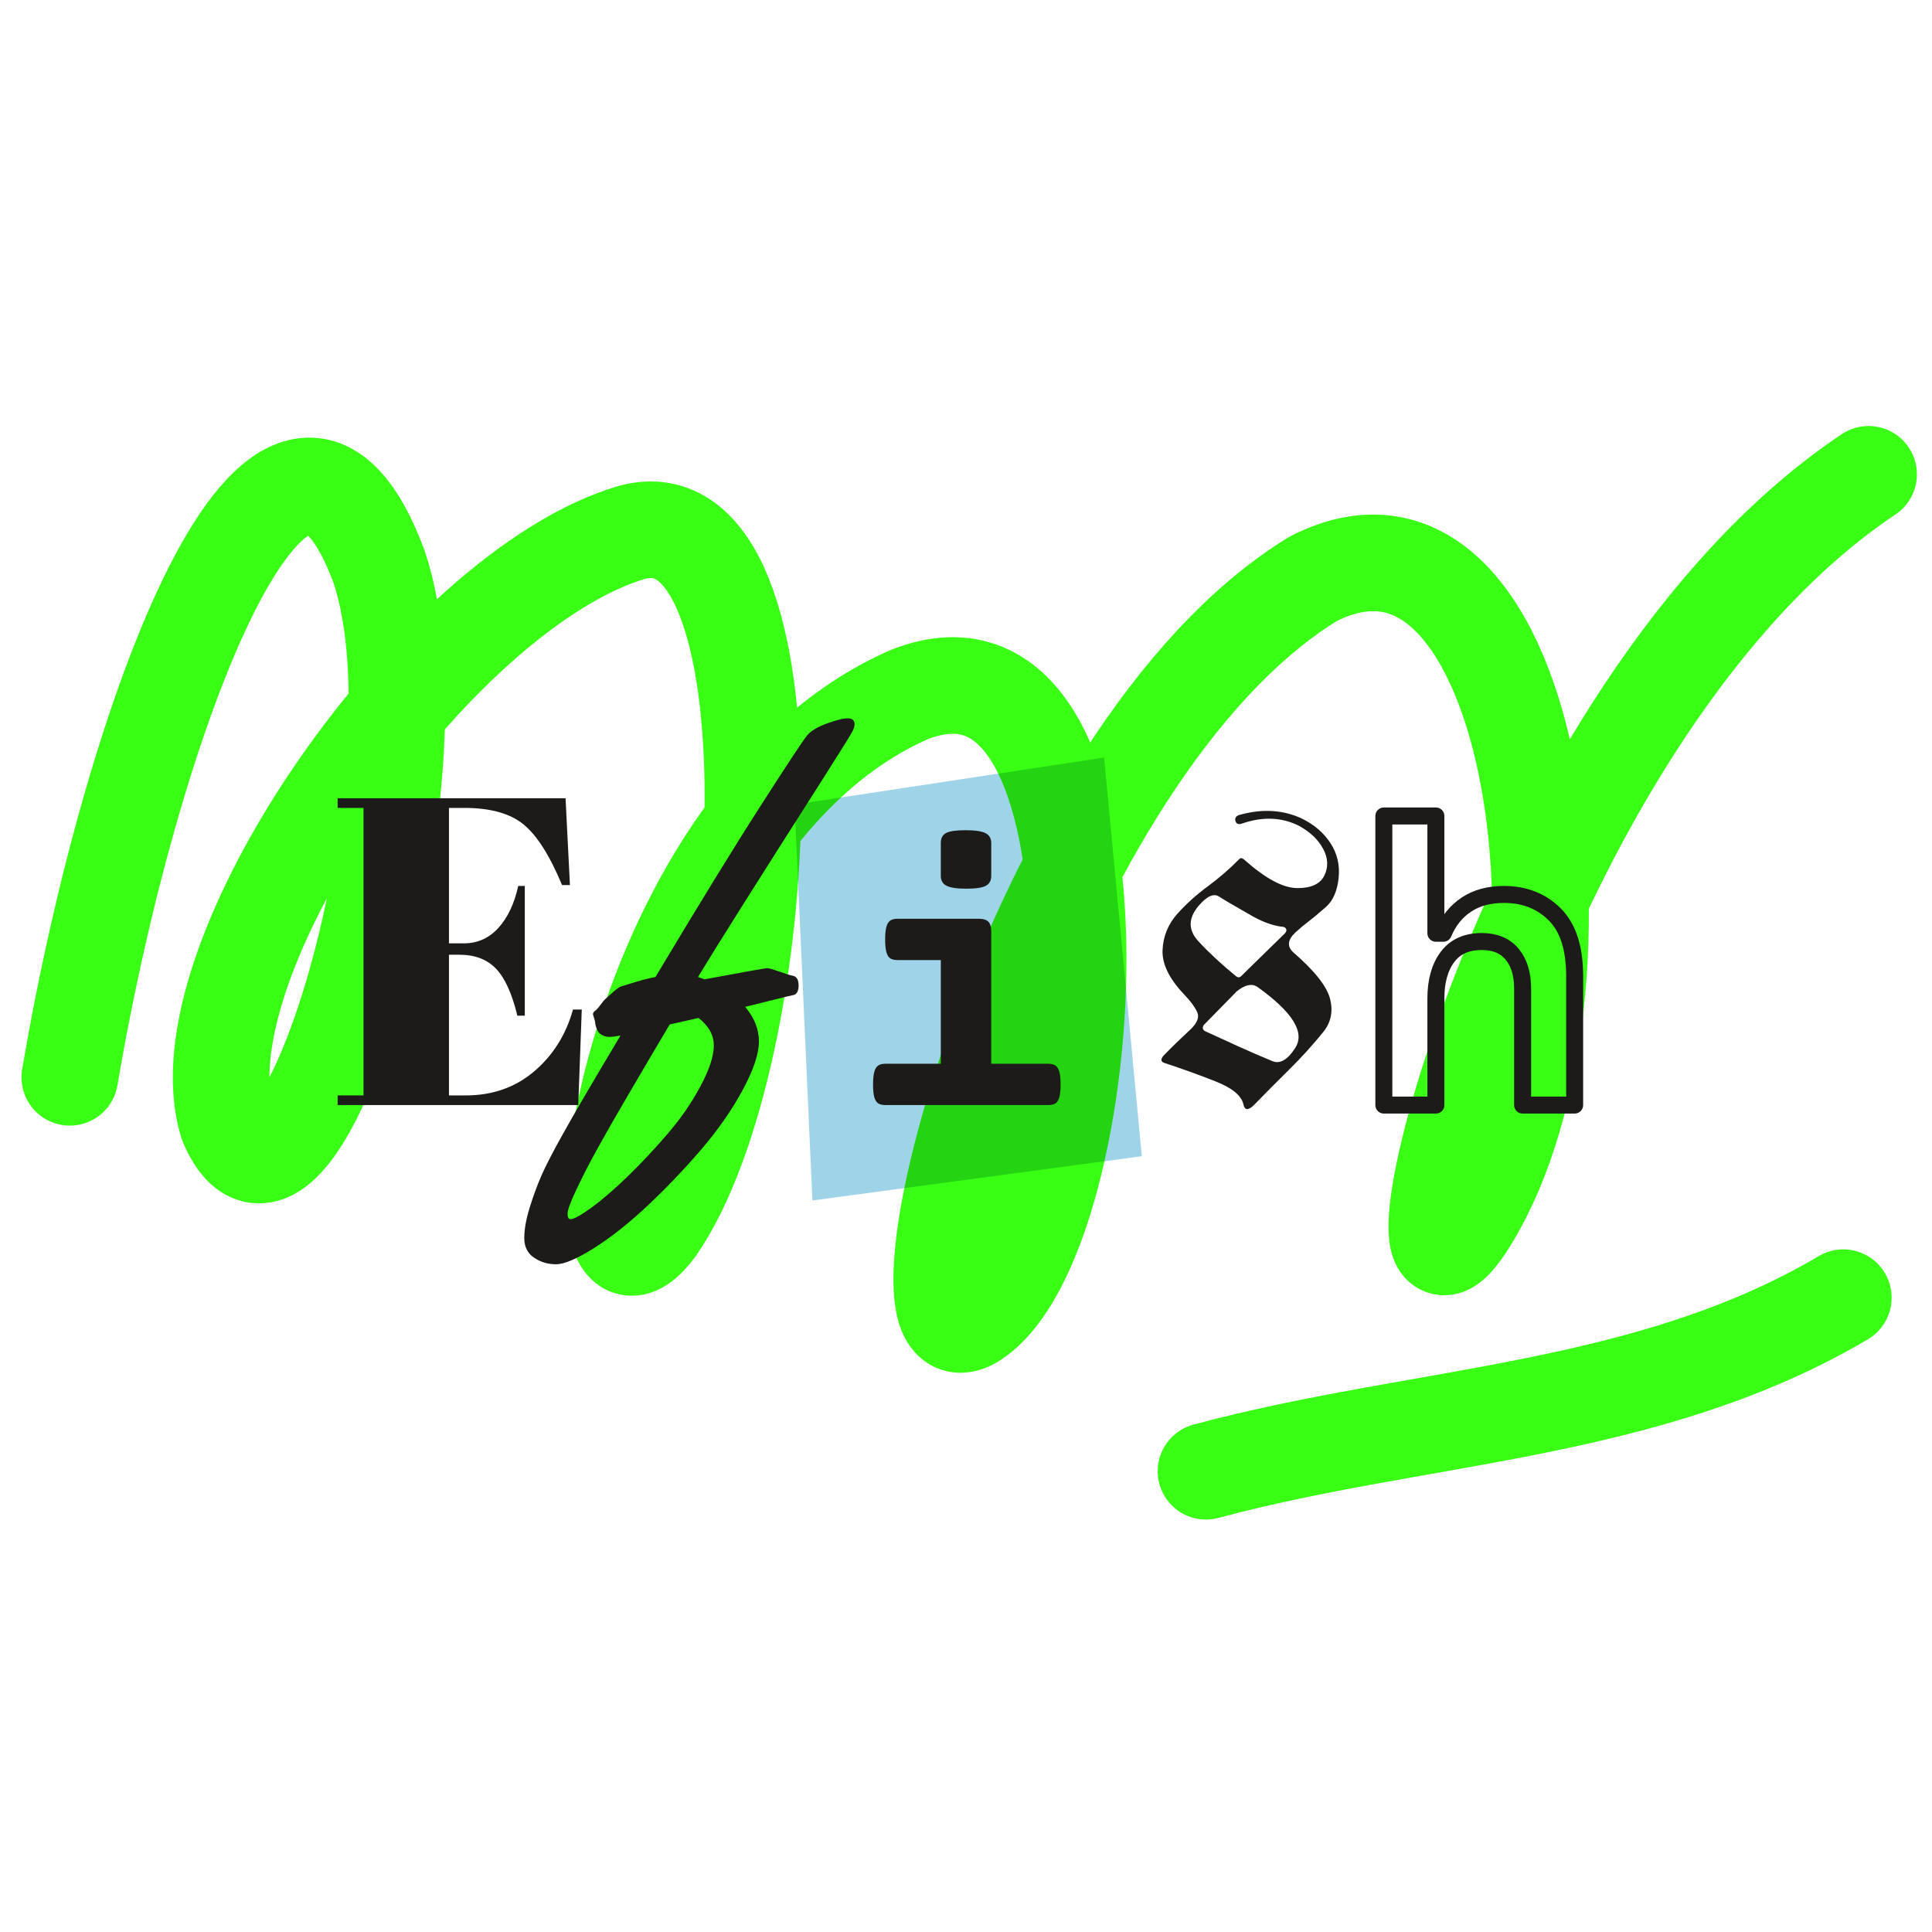
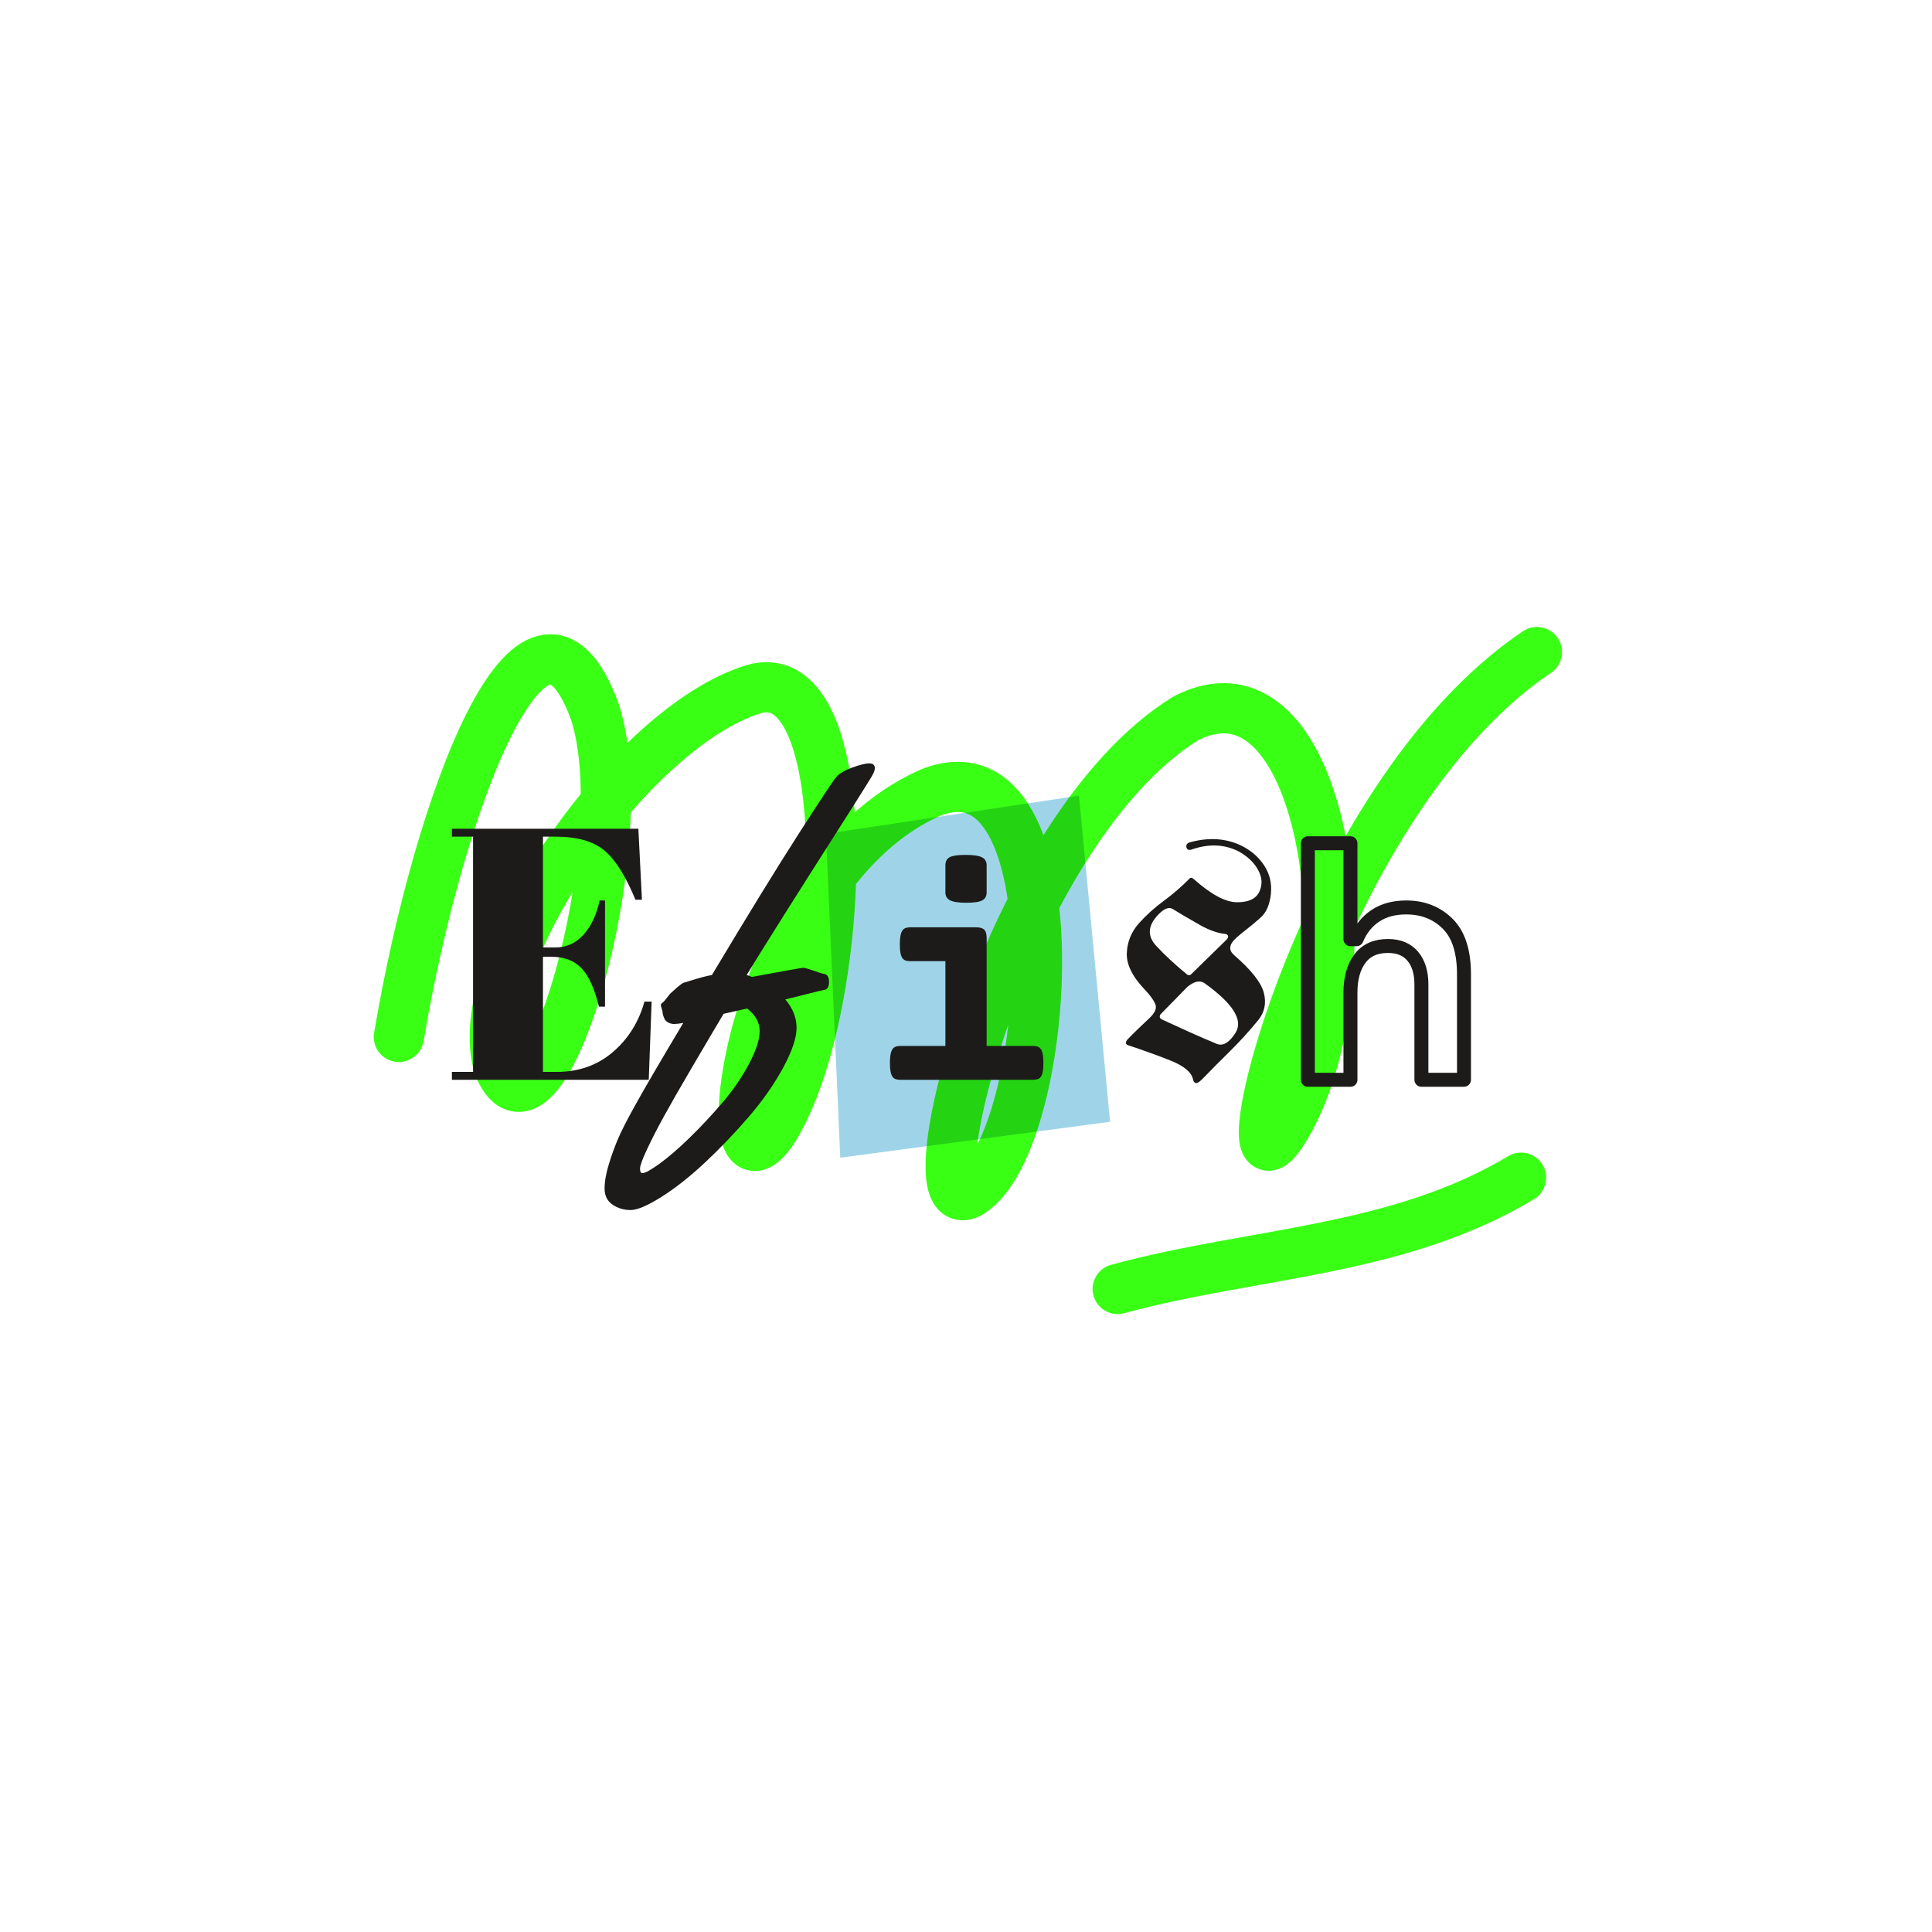
<svg xmlns="http://www.w3.org/2000/svg" viewBox="0 0 512 512" width="512" height="512">
  <rect width="512" height="512" fill="#ffffff" />
-   <polygon points="213.9,210.2 296.6,203.5 299.2,309.6 211.3,315.2" fill="#9fd4e8" transform="rotate(-4 255.3 259.4)" />
-   <path d="M18.5 285.5 C 35.2 187.2, 75.4 82.7, 100.5 150.3 C 118.9 205.6, 78.7 340.8, 60.3 297.8 C 46.9 254.8, 115.5 156.5, 167.4 141.1 C 212.5 128.8, 205.8 279.3, 174.0 325.4 C 149.0 359.2, 164.0 217.9, 240.9 184.1 C 302.8 159.5, 292.8 328.5, 257.7 350.0 C 230.9 365.4, 272.7 199.5, 348.0 153.4 C 408.2 122.7, 426.6 267.1, 388.1 325.4 C 363.0 362.3, 403.2 187.2, 495.2 125.7" fill="none" stroke="#39ff14" stroke-width="25.6" stroke-linecap="round" stroke-linejoin="round" style="mix-blend-mode:multiply" />
-   <path d="M319.6 389.9 C 376.4 374.6, 436.6 374.6, 488.5 343.9" fill="none" stroke="#39ff14" stroke-width="25.6" stroke-linecap="round" stroke-linejoin="round" style="mix-blend-mode:multiply" />
-   <path d="M89.479 211.55H149.878L151.039 234.548H148.948Q144.07 222.817 138.727 218.461Q133.384 214.105 123.047 214.105H118.981V249.996H122.931Q128.39 249.996 132.107 245.873Q135.823 241.749 137.333 234.78H139.076V269.161H137.101Q135.01 260.449 131.468 256.733Q127.925 253.016 121.769 253.016H118.981V290.3H123.395Q134.081 290.3 141.573 283.912Q149.065 277.524 151.852 267.535H154.175L153.246 292.856H89.479V290.3H96.332V214.105H89.479Z" fill="#1c1b1a" />
-   <path d="M157.697 270.73 157.147 268.807Q157.147 268.257 157.697 267.879Q158.246 267.501 159.105 266.333Q159.964 265.165 160.342 264.821Q160.72 264.478 161.442 263.825Q162.163 263.172 162.644 262.76Q164.018 261.592 164.568 261.42Q165.118 261.248 166.492 260.836Q170.752 259.462 173.707 258.912Q191.228 229.641 201.844 213.116Q212.46 196.591 213.937 194.839Q215.414 193.086 219.194 191.712Q222.973 190.338 224.725 190.372Q226.477 190.407 226.477 191.918Q226.477 192.537 226.03 193.567Q225.584 194.598 218.506 205.729Q192.327 246.75 184.975 258.912L186.693 259.53Q202.634 256.576 203.287 256.576Q203.94 256.576 206.585 257.503Q209.23 258.431 210.055 258.569Q211.635 258.843 211.635 261.145Q211.635 263.447 210.192 263.722Q209.024 263.928 204.592 265.062Q200.16 266.195 197.481 266.814Q201.122 271.143 201.122 276.021Q201.122 280.9 196.794 288.905Q192.465 296.91 185.731 304.743Q178.997 312.576 171.611 319.516Q164.224 326.456 157.422 330.75Q150.619 335.044 147.356 335.044Q144.092 335.044 141.515 333.292Q138.938 331.54 138.938 328.105Q138.938 324.669 140.347 320.1Q141.756 315.53 143.405 311.717Q145.054 307.903 149.039 300.757Q153.299 293.062 164.43 274.441Q162.507 274.784 161.476 274.784Q160.445 274.784 159.552 274.303Q158.659 273.822 158.315 273.067Q157.697 271.692 157.697 270.73ZM185.113 269.768 177.486 271.486Q176.318 273.41 173.878 277.567Q171.439 281.724 169.893 284.335Q168.347 286.946 165.942 291.069Q163.537 295.192 161.922 298.009Q160.308 300.826 158.349 304.365Q156.391 307.903 155.12 310.411Q153.849 312.919 152.681 315.393Q150.413 320.203 150.413 321.646Q150.413 323.089 151.169 323.089Q152.543 323.089 156.838 319.962Q161.132 316.836 166.526 311.579Q171.92 306.323 177.039 300.345Q182.158 294.367 185.662 287.805Q189.167 281.243 189.167 277.086Q189.167 272.929 185.113 269.768Z" fill="#1c1b1a" />
-   <path d="M262.686 246.842V281.9H277.703Q278.986 281.9 279.68 282.354Q280.375 282.808 280.723 283.984Q281.07 285.16 281.07 287.404Q281.07 289.649 280.723 290.825Q280.375 292 279.68 292.428Q278.986 292.856 277.703 292.856H234.735Q233.453 292.856 232.758 292.428Q232.063 292 231.716 290.825Q231.369 289.649 231.369 287.404Q231.369 285.16 231.716 283.984Q232.063 282.808 232.758 282.354Q233.453 281.9 234.735 281.9H249.325V254.431H237.942Q236.659 254.431 235.965 254.003Q235.27 253.575 234.923 252.4Q234.575 251.224 234.575 248.979Q234.575 246.735 234.923 245.559Q235.27 244.383 235.965 243.929Q236.659 243.475 237.942 243.475H259.319Q261.136 243.475 261.911 244.25Q262.686 245.025 262.686 246.842ZM262.686 223.381V232.145Q262.686 233.962 261.27 234.737Q259.853 235.512 256.112 235.512Q252.371 235.512 250.848 234.737Q249.325 233.962 249.325 232.145V223.381Q249.325 221.51 250.715 220.762Q252.104 220.014 255.845 220.014Q259.64 220.014 261.163 220.789Q262.686 221.564 262.686 223.381Z" fill="#1c1b1a" />
-   <path d="M328.944 215.83Q337.648 213.53 344.922 216.887Q349.833 219.249 352.568 223.414Q355.303 227.58 354.744 232.74Q354.184 237.899 351.356 240.386Q348.527 242.873 346.724 244.241Q344.922 245.608 343.305 247.1Q340.135 250.084 342.808 252.447Q351.2 259.72 352.475 264.694Q353.749 269.667 350.703 273.459Q346.476 278.681 341.72 283.375Q336.964 288.069 332.301 292.856Q330.001 295.094 329.504 292.607Q328.696 289.188 322.199 286.608Q315.703 284.028 308.491 281.665Q307.186 281.168 308.305 279.8Q309.983 278.06 311.786 276.319Q313.589 274.578 315.392 272.9Q318.189 270.289 317.288 268.268Q316.387 266.248 313.962 263.699Q307.87 257.358 308.087 251.825Q308.305 246.292 312.097 242.065Q315.641 238.148 320.086 234.884Q324.531 231.62 328.509 227.58Q329.007 227.144 329.815 227.89Q338.145 235.288 343.709 235.351Q349.273 235.413 350.952 232.056Q352.63 228.636 350.641 224.937Q348.652 221.239 344.175 218.814Q337.399 215.457 329.317 218.192Q327.701 218.814 327.39 217.508Q327.079 216.203 328.944 215.83ZM318.998 271.656Q318.376 272.713 319.371 273.273Q323.785 275.324 328.198 277.314Q332.612 279.303 337.088 281.168Q340.197 282.536 343.305 277.625Q347.16 271.47 333.11 261.461Q330.934 260.155 327.763 262.704ZM327.577 258.726Q328.323 259.285 328.944 258.663L340.508 247.349Q341.067 246.727 340.85 246.199Q340.632 245.67 339.886 245.608Q336.342 245.235 332.053 242.873Q325.152 238.956 323.039 237.589Q320.925 236.221 317.63 240.075Q313.465 244.987 317.599 249.463Q321.733 253.939 327.577 258.726Z" fill="#1c1b1a" />
-   <path d="M366.733 292.856V216.241H380.523V247.324H382.493Q384.573 242.399 388.623 239.718Q392.672 237.036 398.583 237.036Q406.682 237.036 411.99 242.29Q417.299 247.543 417.299 258.707V292.856H403.508V261.991Q403.508 256.19 400.717 252.852Q397.926 249.513 392.672 249.513Q386.653 249.513 383.588 253.618Q380.523 257.722 380.523 264.618V292.856Z" fill="#ffffff" fill-opacity="0" stroke="#1c1b1a" stroke-width="4.5" stroke-linejoin="round" />
+   <polygon points="221.6,218.5 289.2,213.1 291.4,299.9 219.4,304.4" fill="#9fd4e8" transform="rotate(-4 255.4 258.7)" />
+   <path d="M105.7 274.8 C 116.3 212.0, 141.7 145.3, 157.6 188.5 C 169.2 223.8, 143.8 310.2, 132.2 282.7 C 123.7 255.2, 167.1 192.4, 199.9 182.6 C 228.5 174.7, 224.3 270.9, 204.2 300.4 C 188.3 321.9, 197.8 231.7, 246.5 210.1 C 285.6 194.4, 279.3 302.3, 257.1 316.1 C 240.1 325.9, 266.6 219.9, 314.2 190.4 C 352.3 170.8, 363.9 263.1, 339.6 300.4 C 323.7 323.9, 349.1 212.0, 407.3 172.8" fill="none" stroke="#39ff14" stroke-width="13.3" stroke-linecap="round" stroke-linejoin="round" style="mix-blend-mode:multiply" />
+   <path d="M296.2 341.6 C 332.2 331.8, 370.3 331.8, 403.1 312.1" fill="none" stroke="#39ff14" stroke-width="13.3" stroke-linecap="round" stroke-linejoin="round" style="mix-blend-mode:multiply" />
+   <path d="M119.756 219.632H169.173L170.123 238.448H168.412Q164.421 228.85 160.049 225.286Q155.678 221.723 147.22 221.723H143.894V251.088H147.125Q151.592 251.088 154.633 247.714Q157.674 244.34 158.909 238.638H160.335V266.768H158.719Q157.008 259.64 154.11 256.599Q151.211 253.558 146.175 253.558H143.894V284.064H147.505Q156.248 284.064 162.378 278.837Q168.507 273.61 170.788 265.437H172.689L171.929 286.155H119.756V284.064H125.363V221.723H119.756Z" fill="#1c1b1a" />
+   <path d="M175.57 268.052 175.12 266.478Q175.12 266.028 175.57 265.719Q176.02 265.41 176.723 264.454Q177.425 263.498 177.734 263.217Q178.044 262.936 178.634 262.402Q179.224 261.868 179.618 261.531Q180.742 260.575 181.192 260.435Q181.642 260.294 182.766 259.957Q186.252 258.832 188.669 258.383Q203.005 234.434 211.69 220.913Q220.376 207.392 221.585 205.959Q222.794 204.525 225.886 203.401Q228.978 202.276 230.411 202.305Q231.845 202.333 231.845 203.57Q231.845 204.075 231.479 204.919Q231.114 205.762 225.323 214.869Q203.904 248.432 197.889 258.383L199.294 258.889Q212.337 256.471 212.871 256.471Q213.405 256.471 215.57 257.23Q217.734 257.989 218.409 258.102Q219.702 258.326 219.702 260.21Q219.702 262.093 218.521 262.318Q217.565 262.487 213.939 263.414Q210.313 264.342 208.121 264.848Q211.1 268.389 211.1 272.381Q211.1 276.373 207.558 282.922Q204.017 289.471 198.507 295.88Q192.998 302.289 186.954 307.967Q180.911 313.645 175.345 317.159Q169.78 320.673 167.109 320.673Q164.439 320.673 162.331 319.239Q160.222 317.806 160.222 314.995Q160.222 312.184 161.375 308.445Q162.527 304.707 163.877 301.587Q165.226 298.466 168.487 292.62Q171.972 286.323 181.079 271.088Q179.505 271.369 178.662 271.369Q177.819 271.369 177.088 270.976Q176.357 270.582 176.076 269.964Q175.57 268.839 175.57 268.052ZM198.001 267.265 191.761 268.671Q190.805 270.245 188.81 273.646Q186.814 277.047 185.549 279.183Q184.284 281.32 182.316 284.693Q180.349 288.066 179.027 290.371Q177.706 292.676 176.104 295.571Q174.502 298.466 173.462 300.518Q172.422 302.57 171.466 304.594Q169.611 308.53 169.611 309.71Q169.611 310.891 170.229 310.891Q171.354 310.891 174.867 308.333Q178.381 305.775 182.794 301.474Q187.207 297.173 191.396 292.282Q195.584 287.391 198.451 282.022Q201.318 276.654 201.318 273.252Q201.318 269.851 198.001 267.265Z" fill="#1c1b1a" />
+   <path d="M261.47 248.507V277.191H273.757Q274.806 277.191 275.375 277.562Q275.943 277.934 276.228 278.896Q276.512 279.858 276.512 281.695Q276.512 283.531 276.228 284.493Q275.943 285.455 275.375 285.805Q274.806 286.155 273.757 286.155H238.602Q237.552 286.155 236.984 285.805Q236.415 285.455 236.131 284.493Q235.847 283.531 235.847 281.695Q235.847 279.858 236.131 278.896Q236.415 277.934 236.984 277.562Q237.552 277.191 238.602 277.191H250.539V254.716H241.225Q240.176 254.716 239.607 254.366Q239.039 254.016 238.755 253.054Q238.471 252.092 238.471 250.256Q238.471 248.419 238.755 247.457Q239.039 246.495 239.607 246.124Q240.176 245.752 241.225 245.752H258.715Q260.202 245.752 260.836 246.386Q261.47 247.02 261.47 248.507ZM261.47 229.311V236.482Q261.47 237.969 260.311 238.603Q259.153 239.237 256.092 239.237Q253.031 239.237 251.785 238.603Q250.539 237.969 250.539 236.482V229.311Q250.539 227.781 251.676 227.169Q252.813 226.557 255.873 226.557Q258.978 226.557 260.224 227.191Q261.47 227.825 261.47 229.311Z" fill="#1c1b1a" />
+   <path d="M315.682 223.134Q322.803 221.252 328.754 223.998Q332.772 225.931 335.01 229.339Q337.248 232.747 336.791 236.969Q336.333 241.19 334.018 243.225Q331.704 245.26 330.229 246.379Q328.754 247.498 327.431 248.718Q324.837 251.16 327.025 253.093Q333.891 259.044 334.934 263.113Q335.977 267.182 333.484 270.285Q330.026 274.557 326.134 278.398Q322.243 282.238 318.428 286.155Q316.547 287.986 316.14 285.951Q315.478 283.154 310.163 281.043Q304.848 278.932 298.947 276.999Q297.879 276.592 298.795 275.473Q300.168 274.049 301.643 272.625Q303.118 271.2 304.593 269.827Q306.882 267.691 306.145 266.038Q305.407 264.385 303.423 262.299Q298.439 257.111 298.617 252.584Q298.795 248.057 301.898 244.598Q304.797 241.394 308.434 238.724Q312.07 236.053 315.326 232.747Q315.733 232.391 316.394 233.001Q323.21 239.054 327.762 239.105Q332.314 239.156 333.688 236.409Q335.061 233.612 333.433 230.585Q331.806 227.559 328.144 225.575Q322.599 222.828 315.987 225.066Q314.665 225.575 314.41 224.507Q314.156 223.439 315.682 223.134ZM307.544 268.81Q307.035 269.674 307.849 270.132Q311.46 271.811 315.071 273.438Q318.683 275.066 322.345 276.592Q324.888 277.711 327.431 273.693Q330.585 268.657 319.09 260.468Q317.309 259.4 314.715 261.485ZM314.563 258.23Q315.173 258.688 315.682 258.179L325.143 248.922Q325.6 248.413 325.422 247.981Q325.244 247.548 324.634 247.498Q321.735 247.192 318.225 245.26Q312.579 242.055 310.85 240.936Q309.12 239.817 306.424 242.971Q303.017 246.989 306.399 250.651Q309.782 254.313 314.563 258.23Z" fill="#1c1b1a" />
+   <path d="M346.599 286.155V223.47H357.883V248.902H359.495Q361.196 244.872 364.509 242.678Q367.823 240.484 372.658 240.484Q379.285 240.484 383.628 244.783Q387.972 249.081 387.972 258.215V286.155H376.688V260.901Q376.688 256.155 374.405 253.424Q372.121 250.693 367.823 250.693Q362.898 250.693 360.39 254.051Q357.883 257.409 357.883 263.051V286.155Z" fill="#ffffff" fill-opacity="0" stroke="#1c1b1a" stroke-width="3.7" stroke-linejoin="round" />
</svg>
